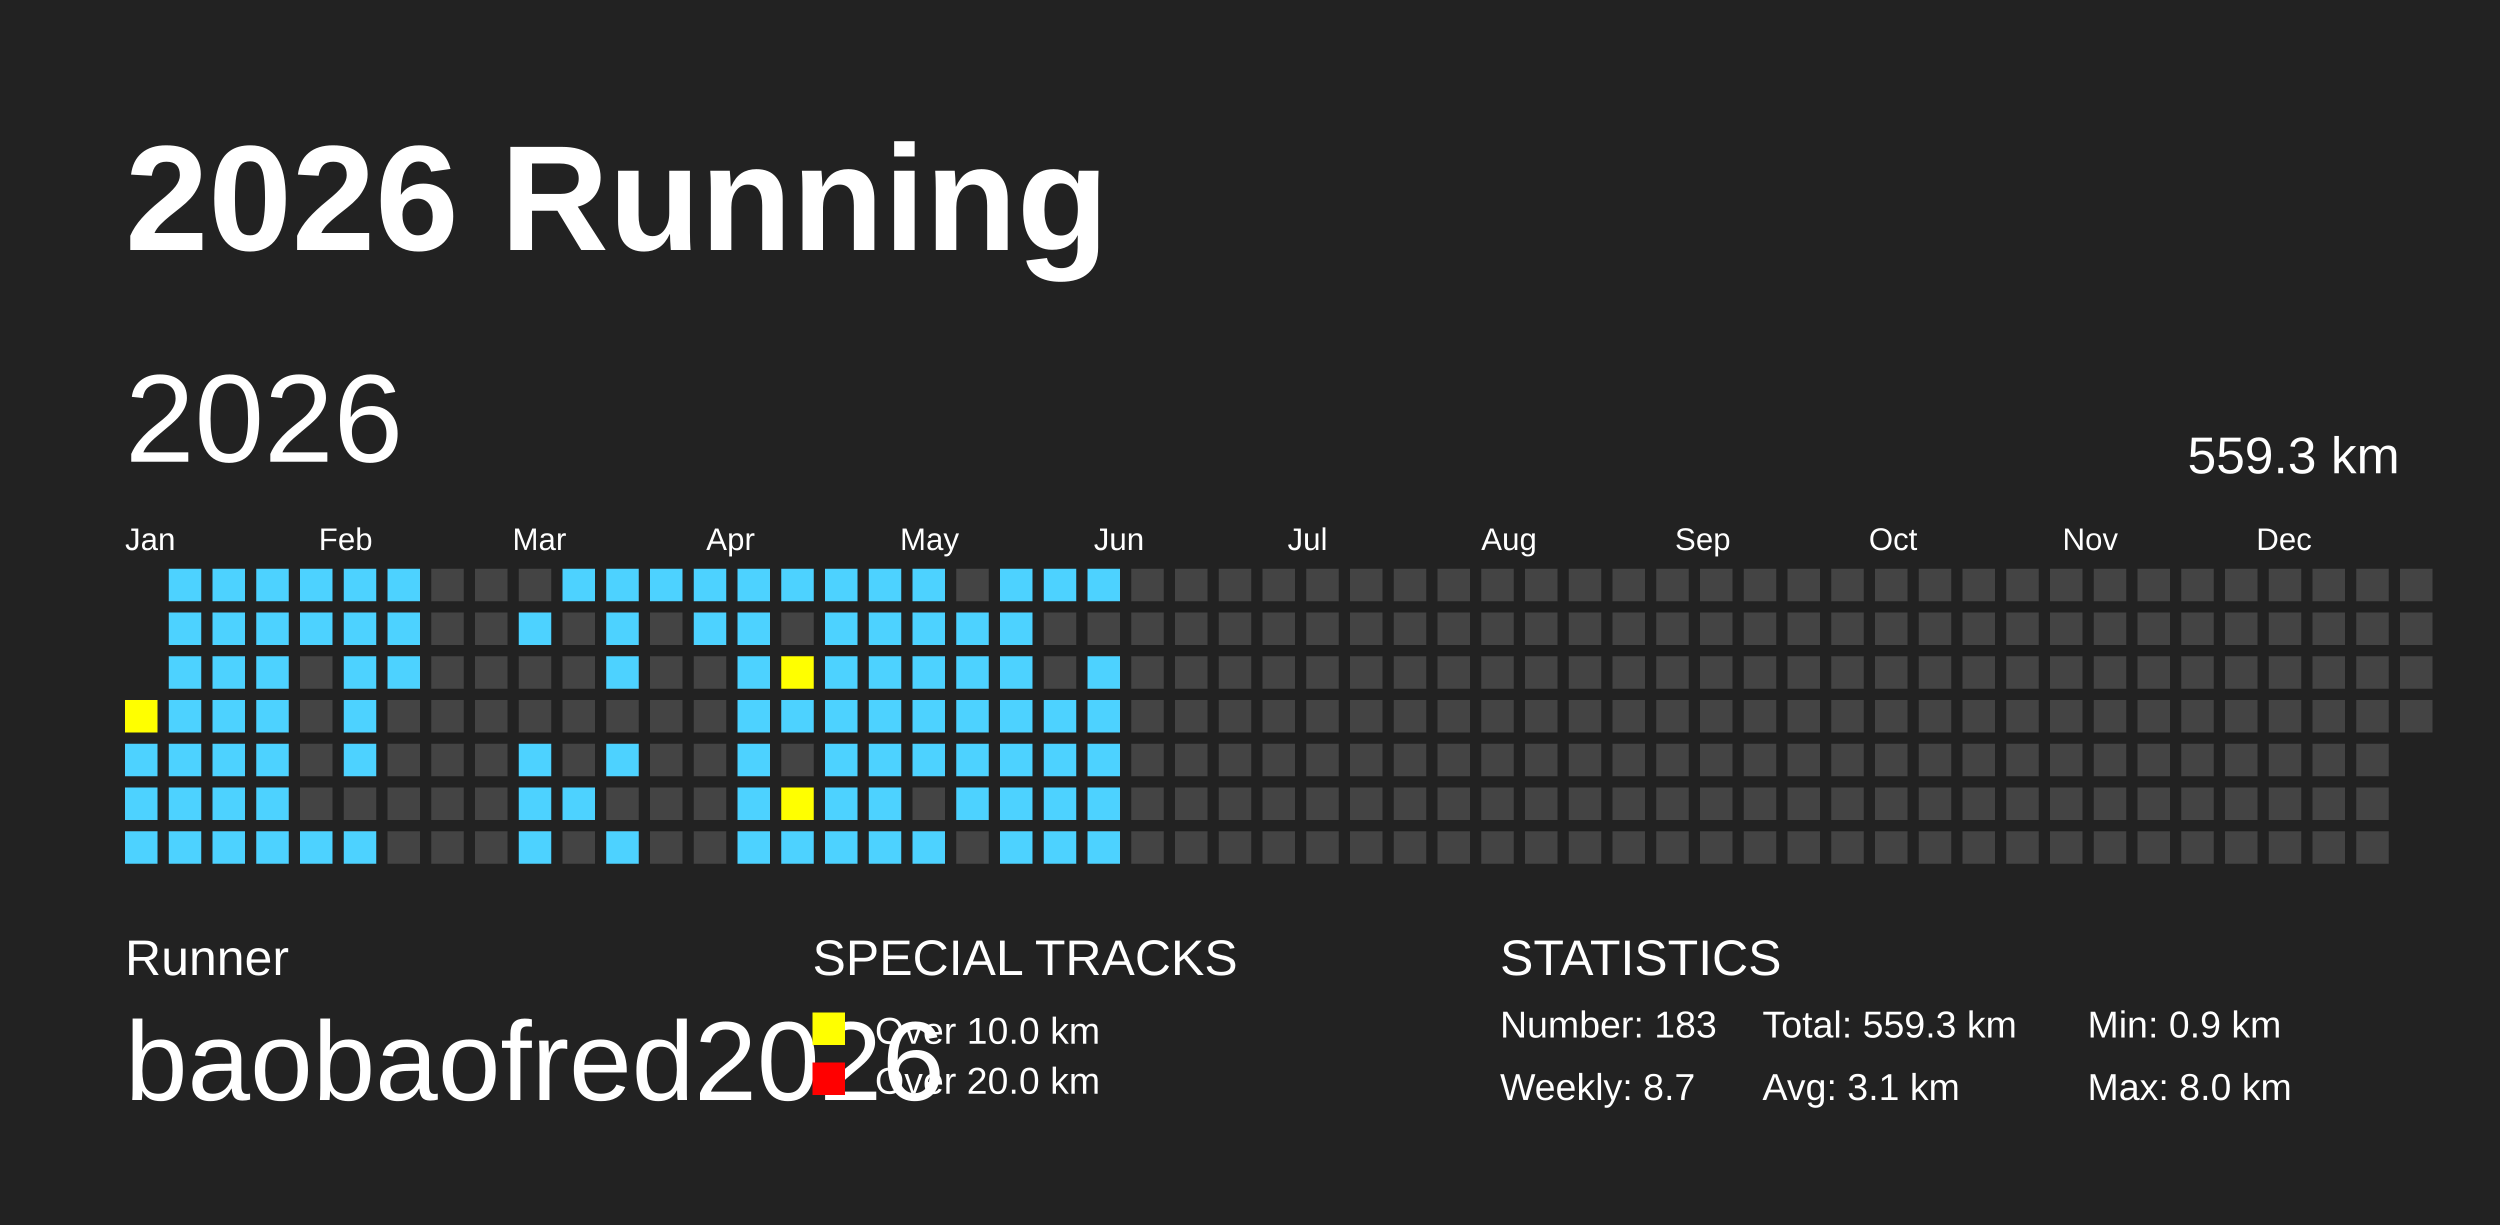
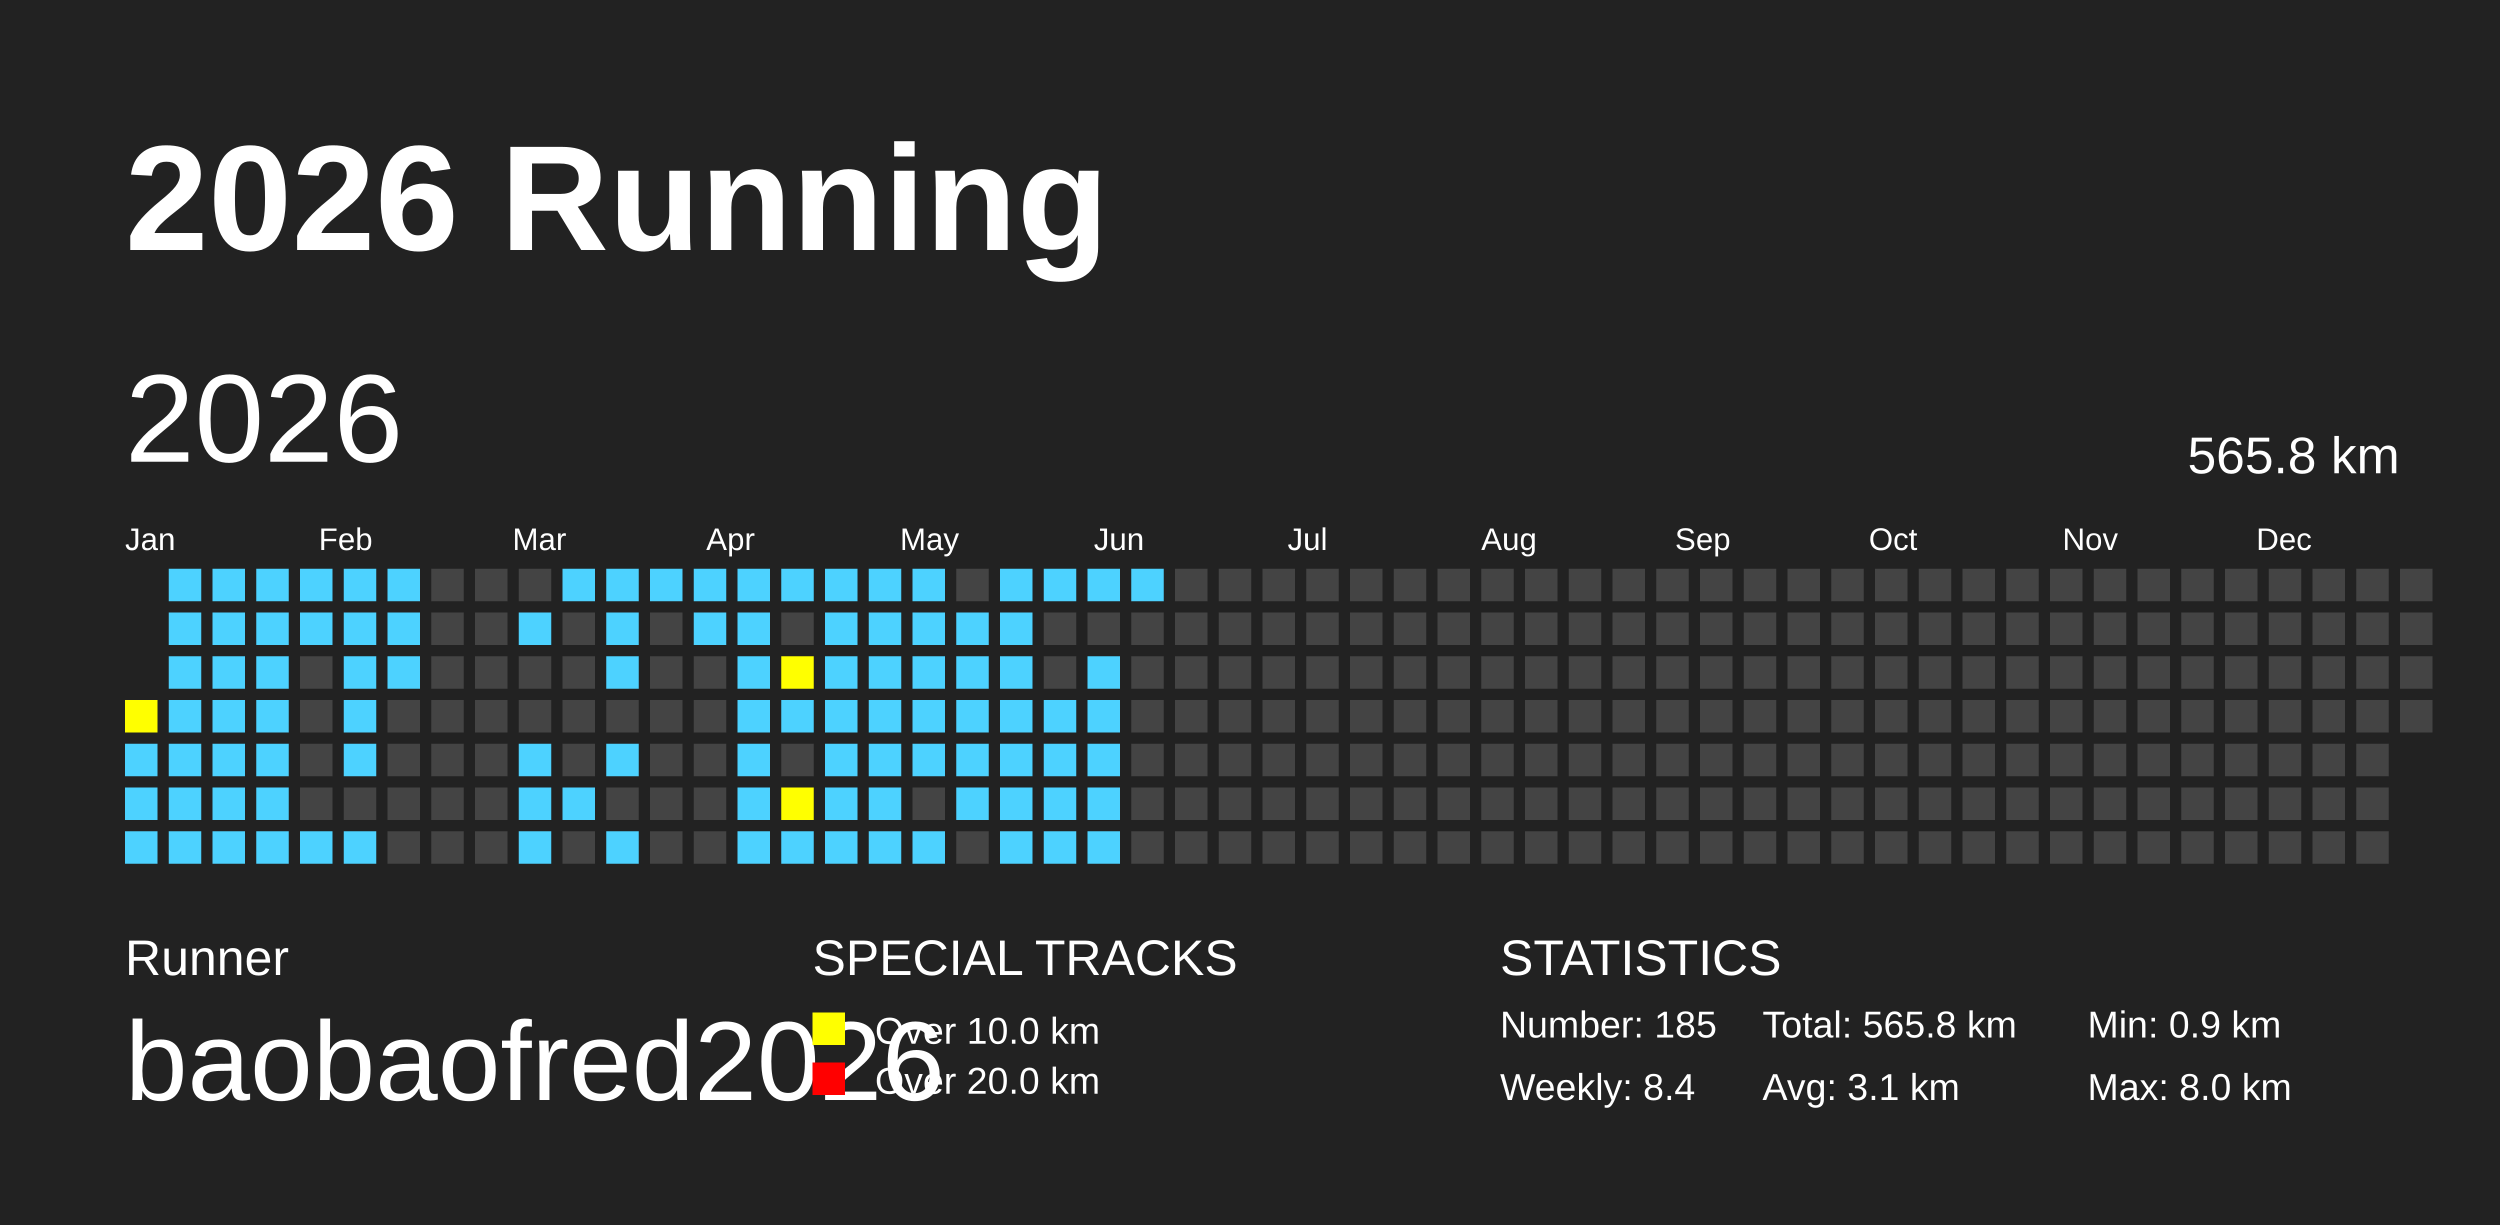
<svg xmlns="http://www.w3.org/2000/svg" baseProfile="full" height="98mm" version="1.1" viewBox="0,0,200,98" width="200mm">
  <defs />
  <rect fill="#222222" height="98" width="200" x="0" y="0" />
  <text fill="#FFFFFF" style="font-size:12px; font-family:Arial; font-weight:bold;" x="10" y="20">2026 Running</text>
  <text fill="#FFFFFF" style="font-size:4px; font-family:Arial" x="10" y="78">Runner</text>
  <text fill="#FFFFFF" style="font-size:9px; font-family:Arial" x="10" y="88">baobaofred2026</text>
  <text fill="#FFFFFF" style="font-size:4px; font-family:Arial" x="65" y="78">SPECIAL TRACKS</text>
  <rect fill="yellow" height="2.6" width="2.6" x="65" y="81" />
  <text fill="#FFFFFF" style="font-size:3px; font-family:Arial" x="70" y="83.5">Over 10.0 km</text>
  <rect fill="red" height="2.6" width="2.6" x="65" y="85" />
  <text fill="#FFFFFF" style="font-size:3px; font-family:Arial" x="70" y="87.5">Over 20.0 km</text>
  <text fill="#FFFFFF" style="font-size:4px; font-family:Arial" x="120" y="78">STATISTICS</text>
-   <text fill="#FFFFFF" style="font-size:3px; font-family:Arial" x="120" y="83">Number: 183</text>
-   <text fill="#FFFFFF" style="font-size:3px; font-family:Arial" x="120" y="88">Weekly: 8.7</text>
-   <text fill="#FFFFFF" style="font-size:3px; font-family:Arial" x="141" y="83">Total: 559.3 km</text>
+   <text fill="#FFFFFF" style="font-size:3px; font-family:Arial" x="120" y="83">Number: 185</text>
+   <text fill="#FFFFFF" style="font-size:3px; font-family:Arial" x="120" y="88">Weekly: 8.4</text>
+   <text fill="#FFFFFF" style="font-size:3px; font-family:Arial" x="141" y="83">Total: 565.8 km</text>
  <text fill="#FFFFFF" style="font-size:3px; font-family:Arial" x="141" y="88">Avg: 3.1 km</text>
  <text fill="#FFFFFF" style="font-size:3px; font-family:Arial" x="167" y="83">Min: 0.9 km</text>
  <text fill="#FFFFFF" style="font-size:3px; font-family:Arial" x="167" y="88">Max: 8.0 km</text>
  <text dominant-baseline="hanging" fill="#FFFFFF" style="font-size:10.0px; font-family:Arial;" x="10" y="30">2026</text>
-   <text dominant-baseline="hanging" fill="#FFFFFF" style="font-size:4.125px; font-family:Arial;" x="175" y="35">559.3 km</text>
+   <text dominant-baseline="hanging" fill="#FFFFFF" style="font-size:4.125px; font-family:Arial;" x="175" y="35">565.8 km</text>
  <text fill="#FFFFFF" style="font-size:2.5px; font-family:Arial" x="10.0" y="44">Jan</text>
  <text fill="#FFFFFF" style="font-size:2.5px; font-family:Arial" x="25.5" y="44">Feb</text>
  <text fill="#FFFFFF" style="font-size:2.5px; font-family:Arial" x="41.0" y="44">Mar</text>
  <text fill="#FFFFFF" style="font-size:2.5px; font-family:Arial" x="56.5" y="44">Apr</text>
  <text fill="#FFFFFF" style="font-size:2.5px; font-family:Arial" x="72.0" y="44">May</text>
  <text fill="#FFFFFF" style="font-size:2.5px; font-family:Arial" x="87.5" y="44">Jun</text>
  <text fill="#FFFFFF" style="font-size:2.5px; font-family:Arial" x="103.0" y="44">Jul</text>
  <text fill="#FFFFFF" style="font-size:2.5px; font-family:Arial" x="118.5" y="44">Aug</text>
  <text fill="#FFFFFF" style="font-size:2.5px; font-family:Arial" x="134.0" y="44">Sep</text>
  <text fill="#FFFFFF" style="font-size:2.5px; font-family:Arial" x="149.5" y="44">Oct</text>
  <text fill="#FFFFFF" style="font-size:2.5px; font-family:Arial" x="165.0" y="44">Nov</text>
  <text fill="#FFFFFF" style="font-size:2.5px; font-family:Arial" x="180.5" y="44">Dec</text>
  <rect fill="yellow" height="2.6" width="2.6" x="10.0" y="56.0" />
  <rect fill="#4DD2FF" height="2.6" width="2.6" x="10.0" y="59.5" />
  <rect fill="#4DD2FF" height="2.6" width="2.6" x="10.0" y="63.0" />
  <rect fill="#4DD2FF" height="2.6" width="2.6" x="10.0" y="66.5" />
  <rect fill="#4DD2FF" height="2.6" width="2.6" x="13.5" y="45.5" />
  <rect fill="#4DD2FF" height="2.6" width="2.6" x="13.5" y="49.0" />
  <rect fill="#4DD2FF" height="2.6" width="2.6" x="13.5" y="52.5" />
  <rect fill="#4DD2FF" height="2.6" width="2.6" x="13.5" y="56.0" />
  <rect fill="#4DD2FF" height="2.6" width="2.6" x="13.5" y="59.5" />
  <rect fill="#4DD2FF" height="2.6" width="2.6" x="13.5" y="63.0" />
  <rect fill="#4DD2FF" height="2.6" width="2.6" x="13.5" y="66.5" />
  <rect fill="#4DD2FF" height="2.6" width="2.6" x="17.0" y="45.5" />
  <rect fill="#4DD2FF" height="2.6" width="2.6" x="17.0" y="49.0" />
  <rect fill="#4DD2FF" height="2.6" width="2.6" x="17.0" y="52.5" />
  <rect fill="#4DD2FF" height="2.6" width="2.6" x="17.0" y="56.0" />
  <rect fill="#4DD2FF" height="2.6" width="2.6" x="17.0" y="59.5" />
  <rect fill="#4DD2FF" height="2.6" width="2.6" x="17.0" y="63.0" />
  <rect fill="#4DD2FF" height="2.6" width="2.6" x="17.0" y="66.5" />
  <rect fill="#4DD2FF" height="2.6" width="2.6" x="20.5" y="45.5" />
  <rect fill="#4DD2FF" height="2.6" width="2.6" x="20.5" y="49.0" />
  <rect fill="#4DD2FF" height="2.6" width="2.6" x="20.5" y="52.5" />
  <rect fill="#4DD2FF" height="2.6" width="2.6" x="20.5" y="56.0" />
  <rect fill="#4DD2FF" height="2.6" width="2.6" x="20.5" y="59.5" />
  <rect fill="#4DD2FF" height="2.6" width="2.6" x="20.5" y="63.0" />
  <rect fill="#4DD2FF" height="2.6" width="2.6" x="20.5" y="66.5" />
  <rect fill="#4DD2FF" height="2.6" width="2.6" x="24.0" y="45.5" />
  <rect fill="#4DD2FF" height="2.6" width="2.6" x="24.0" y="49.0" />
  <rect fill="#444444" height="2.6" width="2.6" x="24.0" y="52.5" />
  <rect fill="#444444" height="2.6" width="2.6" x="24.0" y="56.0" />
  <rect fill="#444444" height="2.6" width="2.6" x="24.0" y="59.5" />
  <rect fill="#444444" height="2.6" width="2.6" x="24.0" y="63.0" />
  <rect fill="#4DD2FF" height="2.6" width="2.6" x="24.0" y="66.5" />
  <rect fill="#4DD2FF" height="2.6" width="2.6" x="27.5" y="45.5" />
  <rect fill="#4DD2FF" height="2.6" width="2.6" x="27.5" y="49.0" />
  <rect fill="#4DD2FF" height="2.6" width="2.6" x="27.5" y="52.5" />
  <rect fill="#4DD2FF" height="2.6" width="2.6" x="27.5" y="56.0" />
  <rect fill="#4DD2FF" height="2.6" width="2.6" x="27.5" y="59.5" />
  <rect fill="#444444" height="2.6" width="2.6" x="27.5" y="63.0" />
  <rect fill="#4DD2FF" height="2.6" width="2.6" x="27.5" y="66.5" />
  <rect fill="#4DD2FF" height="2.6" width="2.6" x="31.0" y="45.5" />
  <rect fill="#4DD2FF" height="2.6" width="2.6" x="31.0" y="49.0" />
  <rect fill="#4DD2FF" height="2.6" width="2.6" x="31.0" y="52.5" />
  <rect fill="#444444" height="2.6" width="2.6" x="31.0" y="56.0" />
  <rect fill="#444444" height="2.6" width="2.6" x="31.0" y="59.5" />
  <rect fill="#444444" height="2.6" width="2.6" x="31.0" y="63.0" />
  <rect fill="#444444" height="2.6" width="2.6" x="31.0" y="66.5" />
  <rect fill="#444444" height="2.6" width="2.6" x="34.5" y="45.5" />
  <rect fill="#444444" height="2.6" width="2.6" x="34.5" y="49.0" />
  <rect fill="#444444" height="2.6" width="2.6" x="34.5" y="52.5" />
  <rect fill="#444444" height="2.6" width="2.6" x="34.5" y="56.0" />
  <rect fill="#444444" height="2.6" width="2.6" x="34.5" y="59.5" />
  <rect fill="#444444" height="2.6" width="2.6" x="34.5" y="63.0" />
  <rect fill="#444444" height="2.6" width="2.6" x="34.5" y="66.5" />
  <rect fill="#444444" height="2.6" width="2.6" x="38.0" y="45.5" />
  <rect fill="#444444" height="2.6" width="2.6" x="38.0" y="49.0" />
  <rect fill="#444444" height="2.6" width="2.6" x="38.0" y="52.5" />
  <rect fill="#444444" height="2.6" width="2.6" x="38.0" y="56.0" />
  <rect fill="#444444" height="2.6" width="2.6" x="38.0" y="59.5" />
  <rect fill="#444444" height="2.6" width="2.6" x="38.0" y="63.0" />
  <rect fill="#444444" height="2.6" width="2.6" x="38.0" y="66.5" />
  <rect fill="#444444" height="2.6" width="2.6" x="41.5" y="45.5" />
  <rect fill="#4DD2FF" height="2.6" width="2.6" x="41.5" y="49.0" />
  <rect fill="#444444" height="2.6" width="2.6" x="41.5" y="52.5" />
  <rect fill="#444444" height="2.6" width="2.6" x="41.5" y="56.0" />
  <rect fill="#4DD2FF" height="2.6" width="2.6" x="41.5" y="59.5" />
  <rect fill="#4DD2FF" height="2.6" width="2.6" x="41.5" y="63.0" />
  <rect fill="#4DD2FF" height="2.6" width="2.6" x="41.5" y="66.5" />
  <rect fill="#4DD2FF" height="2.6" width="2.6" x="45.0" y="45.5" />
  <rect fill="#444444" height="2.6" width="2.6" x="45.0" y="49.0" />
  <rect fill="#444444" height="2.6" width="2.6" x="45.0" y="52.5" />
  <rect fill="#444444" height="2.6" width="2.6" x="45.0" y="56.0" />
  <rect fill="#444444" height="2.6" width="2.6" x="45.0" y="59.5" />
  <rect fill="#4DD2FF" height="2.6" width="2.6" x="45.0" y="63.0" />
  <rect fill="#444444" height="2.6" width="2.6" x="45.0" y="66.5" />
  <rect fill="#4DD2FF" height="2.6" width="2.6" x="48.5" y="45.5" />
  <rect fill="#4DD2FF" height="2.6" width="2.6" x="48.5" y="49.0" />
  <rect fill="#4DD2FF" height="2.6" width="2.6" x="48.5" y="52.5" />
  <rect fill="#444444" height="2.6" width="2.6" x="48.5" y="56.0" />
  <rect fill="#4DD2FF" height="2.6" width="2.6" x="48.5" y="59.5" />
  <rect fill="#444444" height="2.6" width="2.6" x="48.5" y="63.0" />
  <rect fill="#4DD2FF" height="2.6" width="2.6" x="48.5" y="66.5" />
  <rect fill="#4DD2FF" height="2.6" width="2.6" x="52.0" y="45.5" />
  <rect fill="#444444" height="2.6" width="2.6" x="52.0" y="49.0" />
  <rect fill="#444444" height="2.6" width="2.6" x="52.0" y="52.5" />
  <rect fill="#444444" height="2.6" width="2.6" x="52.0" y="56.0" />
  <rect fill="#444444" height="2.6" width="2.6" x="52.0" y="59.5" />
  <rect fill="#444444" height="2.6" width="2.6" x="52.0" y="63.0" />
  <rect fill="#444444" height="2.6" width="2.6" x="52.0" y="66.5" />
  <rect fill="#4DD2FF" height="2.6" width="2.6" x="55.5" y="45.5" />
  <rect fill="#4DD2FF" height="2.6" width="2.6" x="55.5" y="49.0" />
  <rect fill="#444444" height="2.6" width="2.6" x="55.5" y="52.5" />
  <rect fill="#444444" height="2.6" width="2.6" x="55.5" y="56.0" />
  <rect fill="#444444" height="2.6" width="2.6" x="55.5" y="59.5" />
  <rect fill="#444444" height="2.6" width="2.6" x="55.5" y="63.0" />
  <rect fill="#444444" height="2.6" width="2.6" x="55.5" y="66.5" />
  <rect fill="#4DD2FF" height="2.6" width="2.6" x="59.0" y="45.5" />
  <rect fill="#4DD2FF" height="2.6" width="2.6" x="59.0" y="49.0" />
  <rect fill="#4DD2FF" height="2.6" width="2.6" x="59.0" y="52.5" />
  <rect fill="#4DD2FF" height="2.6" width="2.6" x="59.0" y="56.0" />
  <rect fill="#4DD2FF" height="2.6" width="2.6" x="59.0" y="59.5" />
  <rect fill="#4DD2FF" height="2.6" width="2.6" x="59.0" y="63.0" />
  <rect fill="#4DD2FF" height="2.6" width="2.6" x="59.0" y="66.5" />
  <rect fill="#4DD2FF" height="2.6" width="2.6" x="62.5" y="45.5" />
  <rect fill="#444444" height="2.6" width="2.6" x="62.5" y="49.0" />
  <rect fill="yellow" height="2.6" width="2.6" x="62.5" y="52.5" />
  <rect fill="#4DD2FF" height="2.6" width="2.6" x="62.5" y="56.0" />
  <rect fill="#444444" height="2.6" width="2.6" x="62.5" y="59.5" />
  <rect fill="yellow" height="2.6" width="2.6" x="62.5" y="63.0" />
  <rect fill="#4DD2FF" height="2.6" width="2.6" x="62.5" y="66.5" />
  <rect fill="#4DD2FF" height="2.6" width="2.6" x="66.0" y="45.5" />
  <rect fill="#4DD2FF" height="2.6" width="2.6" x="66.0" y="49.0" />
  <rect fill="#4DD2FF" height="2.6" width="2.6" x="66.0" y="52.5" />
  <rect fill="#4DD2FF" height="2.6" width="2.6" x="66.0" y="56.0" />
  <rect fill="#4DD2FF" height="2.6" width="2.6" x="66.0" y="59.5" />
  <rect fill="#4DD2FF" height="2.6" width="2.6" x="66.0" y="63.0" />
  <rect fill="#4DD2FF" height="2.6" width="2.6" x="66.0" y="66.5" />
  <rect fill="#4DD2FF" height="2.6" width="2.6" x="69.5" y="45.5" />
  <rect fill="#4DD2FF" height="2.6" width="2.6" x="69.5" y="49.0" />
  <rect fill="#4DD2FF" height="2.6" width="2.6" x="69.5" y="52.5" />
  <rect fill="#4DD2FF" height="2.6" width="2.6" x="69.5" y="56.0" />
  <rect fill="#4DD2FF" height="2.6" width="2.6" x="69.5" y="59.5" />
  <rect fill="#4DD2FF" height="2.6" width="2.6" x="69.5" y="63.0" />
  <rect fill="#4DD2FF" height="2.6" width="2.6" x="69.5" y="66.5" />
  <rect fill="#4DD2FF" height="2.6" width="2.6" x="73.0" y="45.5" />
  <rect fill="#4DD2FF" height="2.6" width="2.6" x="73.0" y="49.0" />
  <rect fill="#4DD2FF" height="2.6" width="2.6" x="73.0" y="52.5" />
  <rect fill="#4DD2FF" height="2.6" width="2.6" x="73.0" y="56.0" />
  <rect fill="#4DD2FF" height="2.6" width="2.6" x="73.0" y="59.5" />
  <rect fill="#444444" height="2.6" width="2.6" x="73.0" y="63.0" />
  <rect fill="#4DD2FF" height="2.6" width="2.6" x="73.0" y="66.5" />
  <rect fill="#444444" height="2.6" width="2.6" x="76.5" y="45.5" />
  <rect fill="#4DD2FF" height="2.6" width="2.6" x="76.5" y="49.0" />
  <rect fill="#4DD2FF" height="2.6" width="2.6" x="76.5" y="52.5" />
  <rect fill="#4DD2FF" height="2.6" width="2.6" x="76.5" y="56.0" />
  <rect fill="#4DD2FF" height="2.6" width="2.6" x="76.5" y="59.5" />
  <rect fill="#4DD2FF" height="2.6" width="2.6" x="76.5" y="63.0" />
  <rect fill="#444444" height="2.6" width="2.6" x="76.5" y="66.5" />
  <rect fill="#4DD2FF" height="2.6" width="2.6" x="80.0" y="45.5" />
  <rect fill="#4DD2FF" height="2.6" width="2.6" x="80.0" y="49.0" />
  <rect fill="#4DD2FF" height="2.6" width="2.6" x="80.0" y="52.5" />
  <rect fill="#4DD2FF" height="2.6" width="2.6" x="80.0" y="56.0" />
  <rect fill="#4DD2FF" height="2.6" width="2.6" x="80.0" y="59.5" />
  <rect fill="#4DD2FF" height="2.6" width="2.6" x="80.0" y="63.0" />
  <rect fill="#4DD2FF" height="2.6" width="2.6" x="80.0" y="66.5" />
  <rect fill="#4DD2FF" height="2.6" width="2.6" x="83.5" y="45.5" />
  <rect fill="#444444" height="2.6" width="2.6" x="83.5" y="49.0" />
  <rect fill="#444444" height="2.6" width="2.6" x="83.5" y="52.5" />
  <rect fill="#4DD2FF" height="2.6" width="2.6" x="83.5" y="56.0" />
  <rect fill="#4DD2FF" height="2.6" width="2.6" x="83.5" y="59.5" />
  <rect fill="#4DD2FF" height="2.6" width="2.6" x="83.5" y="63.0" />
  <rect fill="#4DD2FF" height="2.6" width="2.6" x="83.5" y="66.5" />
  <rect fill="#4DD2FF" height="2.6" width="2.6" x="87.0" y="45.5" />
  <rect fill="#444444" height="2.6" width="2.6" x="87.0" y="49.0" />
  <rect fill="#4DD2FF" height="2.6" width="2.6" x="87.0" y="52.5" />
  <rect fill="#4DD2FF" height="2.6" width="2.6" x="87.0" y="56.0" />
  <rect fill="#4DD2FF" height="2.6" width="2.6" x="87.0" y="59.5" />
  <rect fill="#4DD2FF" height="2.6" width="2.6" x="87.0" y="63.0" />
  <rect fill="#4DD2FF" height="2.6" width="2.6" x="87.0" y="66.5" />
-   <rect fill="#444444" height="2.6" width="2.6" x="90.5" y="45.5" />
+   <rect fill="#4DD2FF" height="2.6" width="2.6" x="90.5" y="45.5" />
  <rect fill="#444444" height="2.6" width="2.6" x="90.5" y="49.0" />
  <rect fill="#444444" height="2.6" width="2.6" x="90.5" y="52.5" />
  <rect fill="#444444" height="2.6" width="2.6" x="90.5" y="56.0" />
  <rect fill="#444444" height="2.6" width="2.6" x="90.5" y="59.5" />
  <rect fill="#444444" height="2.6" width="2.6" x="90.5" y="63.0" />
  <rect fill="#444444" height="2.6" width="2.6" x="90.5" y="66.5" />
  <rect fill="#444444" height="2.6" width="2.6" x="94.0" y="45.5" />
  <rect fill="#444444" height="2.6" width="2.6" x="94.0" y="49.0" />
  <rect fill="#444444" height="2.6" width="2.6" x="94.0" y="52.5" />
  <rect fill="#444444" height="2.6" width="2.6" x="94.0" y="56.0" />
  <rect fill="#444444" height="2.6" width="2.6" x="94.0" y="59.5" />
  <rect fill="#444444" height="2.6" width="2.6" x="94.0" y="63.0" />
  <rect fill="#444444" height="2.6" width="2.6" x="94.0" y="66.5" />
  <rect fill="#444444" height="2.6" width="2.6" x="97.5" y="45.5" />
  <rect fill="#444444" height="2.6" width="2.6" x="97.5" y="49.0" />
  <rect fill="#444444" height="2.6" width="2.6" x="97.5" y="52.5" />
  <rect fill="#444444" height="2.6" width="2.6" x="97.5" y="56.0" />
  <rect fill="#444444" height="2.6" width="2.6" x="97.5" y="59.5" />
  <rect fill="#444444" height="2.6" width="2.6" x="97.5" y="63.0" />
  <rect fill="#444444" height="2.6" width="2.6" x="97.5" y="66.5" />
  <rect fill="#444444" height="2.6" width="2.6" x="101.0" y="45.5" />
  <rect fill="#444444" height="2.6" width="2.6" x="101.0" y="49.0" />
  <rect fill="#444444" height="2.6" width="2.6" x="101.0" y="52.5" />
  <rect fill="#444444" height="2.6" width="2.6" x="101.0" y="56.0" />
  <rect fill="#444444" height="2.6" width="2.6" x="101.0" y="59.5" />
  <rect fill="#444444" height="2.6" width="2.6" x="101.0" y="63.0" />
  <rect fill="#444444" height="2.6" width="2.6" x="101.0" y="66.5" />
  <rect fill="#444444" height="2.6" width="2.6" x="104.5" y="45.5" />
  <rect fill="#444444" height="2.6" width="2.6" x="104.5" y="49.0" />
  <rect fill="#444444" height="2.6" width="2.6" x="104.5" y="52.5" />
  <rect fill="#444444" height="2.6" width="2.6" x="104.5" y="56.0" />
  <rect fill="#444444" height="2.6" width="2.6" x="104.5" y="59.5" />
  <rect fill="#444444" height="2.6" width="2.6" x="104.5" y="63.0" />
  <rect fill="#444444" height="2.6" width="2.6" x="104.5" y="66.5" />
  <rect fill="#444444" height="2.6" width="2.6" x="108.0" y="45.5" />
  <rect fill="#444444" height="2.6" width="2.6" x="108.0" y="49.0" />
  <rect fill="#444444" height="2.6" width="2.6" x="108.0" y="52.5" />
  <rect fill="#444444" height="2.6" width="2.6" x="108.0" y="56.0" />
  <rect fill="#444444" height="2.6" width="2.6" x="108.0" y="59.5" />
  <rect fill="#444444" height="2.6" width="2.6" x="108.0" y="63.0" />
  <rect fill="#444444" height="2.6" width="2.6" x="108.0" y="66.5" />
  <rect fill="#444444" height="2.6" width="2.6" x="111.5" y="45.5" />
  <rect fill="#444444" height="2.6" width="2.6" x="111.5" y="49.0" />
  <rect fill="#444444" height="2.6" width="2.6" x="111.5" y="52.5" />
  <rect fill="#444444" height="2.6" width="2.6" x="111.5" y="56.0" />
  <rect fill="#444444" height="2.6" width="2.6" x="111.5" y="59.5" />
  <rect fill="#444444" height="2.6" width="2.6" x="111.5" y="63.0" />
  <rect fill="#444444" height="2.6" width="2.6" x="111.5" y="66.5" />
  <rect fill="#444444" height="2.6" width="2.6" x="115.0" y="45.5" />
  <rect fill="#444444" height="2.6" width="2.6" x="115.0" y="49.0" />
  <rect fill="#444444" height="2.6" width="2.6" x="115.0" y="52.5" />
  <rect fill="#444444" height="2.6" width="2.6" x="115.0" y="56.0" />
  <rect fill="#444444" height="2.6" width="2.6" x="115.0" y="59.5" />
  <rect fill="#444444" height="2.6" width="2.6" x="115.0" y="63.0" />
  <rect fill="#444444" height="2.6" width="2.6" x="115.0" y="66.5" />
  <rect fill="#444444" height="2.6" width="2.6" x="118.5" y="45.5" />
  <rect fill="#444444" height="2.6" width="2.6" x="118.5" y="49.0" />
  <rect fill="#444444" height="2.6" width="2.6" x="118.5" y="52.5" />
  <rect fill="#444444" height="2.6" width="2.6" x="118.5" y="56.0" />
  <rect fill="#444444" height="2.6" width="2.6" x="118.5" y="59.5" />
  <rect fill="#444444" height="2.6" width="2.6" x="118.5" y="63.0" />
  <rect fill="#444444" height="2.6" width="2.6" x="118.5" y="66.5" />
  <rect fill="#444444" height="2.6" width="2.6" x="122.0" y="45.5" />
  <rect fill="#444444" height="2.6" width="2.6" x="122.0" y="49.0" />
  <rect fill="#444444" height="2.6" width="2.6" x="122.0" y="52.5" />
  <rect fill="#444444" height="2.6" width="2.6" x="122.0" y="56.0" />
  <rect fill="#444444" height="2.6" width="2.6" x="122.0" y="59.5" />
  <rect fill="#444444" height="2.6" width="2.6" x="122.0" y="63.0" />
  <rect fill="#444444" height="2.6" width="2.6" x="122.0" y="66.5" />
  <rect fill="#444444" height="2.6" width="2.6" x="125.5" y="45.5" />
  <rect fill="#444444" height="2.6" width="2.6" x="125.5" y="49.0" />
  <rect fill="#444444" height="2.6" width="2.6" x="125.5" y="52.5" />
  <rect fill="#444444" height="2.6" width="2.6" x="125.5" y="56.0" />
  <rect fill="#444444" height="2.6" width="2.6" x="125.5" y="59.5" />
  <rect fill="#444444" height="2.6" width="2.6" x="125.5" y="63.0" />
  <rect fill="#444444" height="2.6" width="2.6" x="125.5" y="66.5" />
  <rect fill="#444444" height="2.6" width="2.6" x="129.0" y="45.5" />
  <rect fill="#444444" height="2.6" width="2.6" x="129.0" y="49.0" />
  <rect fill="#444444" height="2.6" width="2.6" x="129.0" y="52.5" />
  <rect fill="#444444" height="2.6" width="2.6" x="129.0" y="56.0" />
  <rect fill="#444444" height="2.6" width="2.6" x="129.0" y="59.5" />
  <rect fill="#444444" height="2.6" width="2.6" x="129.0" y="63.0" />
  <rect fill="#444444" height="2.6" width="2.6" x="129.0" y="66.5" />
  <rect fill="#444444" height="2.6" width="2.6" x="132.5" y="45.5" />
  <rect fill="#444444" height="2.6" width="2.6" x="132.5" y="49.0" />
  <rect fill="#444444" height="2.6" width="2.6" x="132.5" y="52.5" />
  <rect fill="#444444" height="2.6" width="2.6" x="132.5" y="56.0" />
  <rect fill="#444444" height="2.6" width="2.6" x="132.5" y="59.5" />
  <rect fill="#444444" height="2.6" width="2.6" x="132.5" y="63.0" />
  <rect fill="#444444" height="2.6" width="2.6" x="132.5" y="66.5" />
  <rect fill="#444444" height="2.6" width="2.6" x="136.0" y="45.5" />
  <rect fill="#444444" height="2.6" width="2.6" x="136.0" y="49.0" />
  <rect fill="#444444" height="2.6" width="2.6" x="136.0" y="52.5" />
  <rect fill="#444444" height="2.6" width="2.6" x="136.0" y="56.0" />
  <rect fill="#444444" height="2.6" width="2.6" x="136.0" y="59.5" />
  <rect fill="#444444" height="2.6" width="2.6" x="136.0" y="63.0" />
  <rect fill="#444444" height="2.6" width="2.6" x="136.0" y="66.5" />
  <rect fill="#444444" height="2.6" width="2.6" x="139.5" y="45.5" />
  <rect fill="#444444" height="2.6" width="2.6" x="139.5" y="49.0" />
  <rect fill="#444444" height="2.6" width="2.6" x="139.5" y="52.5" />
  <rect fill="#444444" height="2.6" width="2.6" x="139.5" y="56.0" />
  <rect fill="#444444" height="2.6" width="2.6" x="139.5" y="59.5" />
  <rect fill="#444444" height="2.6" width="2.6" x="139.5" y="63.0" />
  <rect fill="#444444" height="2.6" width="2.6" x="139.5" y="66.5" />
  <rect fill="#444444" height="2.6" width="2.6" x="143.0" y="45.5" />
  <rect fill="#444444" height="2.6" width="2.6" x="143.0" y="49.0" />
  <rect fill="#444444" height="2.6" width="2.6" x="143.0" y="52.5" />
  <rect fill="#444444" height="2.6" width="2.6" x="143.0" y="56.0" />
  <rect fill="#444444" height="2.6" width="2.6" x="143.0" y="59.5" />
  <rect fill="#444444" height="2.6" width="2.6" x="143.0" y="63.0" />
  <rect fill="#444444" height="2.6" width="2.6" x="143.0" y="66.5" />
  <rect fill="#444444" height="2.6" width="2.6" x="146.5" y="45.5" />
  <rect fill="#444444" height="2.6" width="2.6" x="146.5" y="49.0" />
  <rect fill="#444444" height="2.6" width="2.6" x="146.5" y="52.5" />
  <rect fill="#444444" height="2.6" width="2.6" x="146.5" y="56.0" />
  <rect fill="#444444" height="2.6" width="2.6" x="146.5" y="59.5" />
  <rect fill="#444444" height="2.6" width="2.6" x="146.5" y="63.0" />
  <rect fill="#444444" height="2.6" width="2.6" x="146.5" y="66.5" />
  <rect fill="#444444" height="2.6" width="2.6" x="150.0" y="45.5" />
  <rect fill="#444444" height="2.6" width="2.6" x="150.0" y="49.0" />
  <rect fill="#444444" height="2.6" width="2.6" x="150.0" y="52.5" />
  <rect fill="#444444" height="2.6" width="2.6" x="150.0" y="56.0" />
  <rect fill="#444444" height="2.6" width="2.6" x="150.0" y="59.5" />
  <rect fill="#444444" height="2.6" width="2.6" x="150.0" y="63.0" />
  <rect fill="#444444" height="2.6" width="2.6" x="150.0" y="66.5" />
  <rect fill="#444444" height="2.6" width="2.6" x="153.5" y="45.5" />
  <rect fill="#444444" height="2.6" width="2.6" x="153.5" y="49.0" />
  <rect fill="#444444" height="2.6" width="2.6" x="153.5" y="52.5" />
  <rect fill="#444444" height="2.6" width="2.6" x="153.5" y="56.0" />
  <rect fill="#444444" height="2.6" width="2.6" x="153.5" y="59.5" />
  <rect fill="#444444" height="2.6" width="2.6" x="153.5" y="63.0" />
  <rect fill="#444444" height="2.6" width="2.6" x="153.5" y="66.5" />
  <rect fill="#444444" height="2.6" width="2.6" x="157.0" y="45.5" />
  <rect fill="#444444" height="2.6" width="2.6" x="157.0" y="49.0" />
  <rect fill="#444444" height="2.6" width="2.6" x="157.0" y="52.5" />
  <rect fill="#444444" height="2.6" width="2.6" x="157.0" y="56.0" />
  <rect fill="#444444" height="2.6" width="2.6" x="157.0" y="59.5" />
  <rect fill="#444444" height="2.6" width="2.6" x="157.0" y="63.0" />
  <rect fill="#444444" height="2.6" width="2.6" x="157.0" y="66.5" />
  <rect fill="#444444" height="2.6" width="2.6" x="160.5" y="45.5" />
  <rect fill="#444444" height="2.6" width="2.6" x="160.5" y="49.0" />
  <rect fill="#444444" height="2.6" width="2.6" x="160.5" y="52.5" />
  <rect fill="#444444" height="2.6" width="2.6" x="160.5" y="56.0" />
  <rect fill="#444444" height="2.6" width="2.6" x="160.5" y="59.5" />
  <rect fill="#444444" height="2.6" width="2.6" x="160.5" y="63.0" />
  <rect fill="#444444" height="2.6" width="2.6" x="160.5" y="66.5" />
  <rect fill="#444444" height="2.6" width="2.6" x="164.0" y="45.5" />
  <rect fill="#444444" height="2.6" width="2.6" x="164.0" y="49.0" />
  <rect fill="#444444" height="2.6" width="2.6" x="164.0" y="52.5" />
  <rect fill="#444444" height="2.6" width="2.6" x="164.0" y="56.0" />
  <rect fill="#444444" height="2.6" width="2.6" x="164.0" y="59.5" />
  <rect fill="#444444" height="2.6" width="2.6" x="164.0" y="63.0" />
  <rect fill="#444444" height="2.6" width="2.6" x="164.0" y="66.5" />
  <rect fill="#444444" height="2.6" width="2.6" x="167.5" y="45.5" />
  <rect fill="#444444" height="2.6" width="2.6" x="167.5" y="49.0" />
  <rect fill="#444444" height="2.6" width="2.6" x="167.5" y="52.5" />
  <rect fill="#444444" height="2.6" width="2.6" x="167.5" y="56.0" />
  <rect fill="#444444" height="2.6" width="2.6" x="167.5" y="59.5" />
  <rect fill="#444444" height="2.6" width="2.6" x="167.5" y="63.0" />
  <rect fill="#444444" height="2.6" width="2.6" x="167.5" y="66.5" />
  <rect fill="#444444" height="2.6" width="2.6" x="171.0" y="45.5" />
  <rect fill="#444444" height="2.6" width="2.6" x="171.0" y="49.0" />
  <rect fill="#444444" height="2.6" width="2.6" x="171.0" y="52.5" />
  <rect fill="#444444" height="2.6" width="2.6" x="171.0" y="56.0" />
  <rect fill="#444444" height="2.6" width="2.6" x="171.0" y="59.5" />
  <rect fill="#444444" height="2.6" width="2.6" x="171.0" y="63.0" />
  <rect fill="#444444" height="2.6" width="2.6" x="171.0" y="66.5" />
  <rect fill="#444444" height="2.6" width="2.6" x="174.5" y="45.5" />
  <rect fill="#444444" height="2.6" width="2.6" x="174.5" y="49.0" />
  <rect fill="#444444" height="2.6" width="2.6" x="174.5" y="52.5" />
  <rect fill="#444444" height="2.6" width="2.6" x="174.5" y="56.0" />
  <rect fill="#444444" height="2.6" width="2.6" x="174.5" y="59.5" />
  <rect fill="#444444" height="2.6" width="2.6" x="174.5" y="63.0" />
  <rect fill="#444444" height="2.6" width="2.6" x="174.5" y="66.5" />
  <rect fill="#444444" height="2.6" width="2.6" x="178.0" y="45.5" />
  <rect fill="#444444" height="2.6" width="2.6" x="178.0" y="49.0" />
  <rect fill="#444444" height="2.6" width="2.6" x="178.0" y="52.5" />
  <rect fill="#444444" height="2.6" width="2.6" x="178.0" y="56.0" />
  <rect fill="#444444" height="2.6" width="2.6" x="178.0" y="59.5" />
  <rect fill="#444444" height="2.6" width="2.6" x="178.0" y="63.0" />
  <rect fill="#444444" height="2.6" width="2.6" x="178.0" y="66.5" />
  <rect fill="#444444" height="2.6" width="2.6" x="181.5" y="45.5" />
  <rect fill="#444444" height="2.6" width="2.6" x="181.5" y="49.0" />
  <rect fill="#444444" height="2.6" width="2.6" x="181.5" y="52.5" />
  <rect fill="#444444" height="2.6" width="2.6" x="181.5" y="56.0" />
  <rect fill="#444444" height="2.6" width="2.6" x="181.5" y="59.5" />
  <rect fill="#444444" height="2.6" width="2.6" x="181.5" y="63.0" />
  <rect fill="#444444" height="2.6" width="2.6" x="181.5" y="66.5" />
  <rect fill="#444444" height="2.6" width="2.6" x="185.0" y="45.5" />
  <rect fill="#444444" height="2.6" width="2.6" x="185.0" y="49.0" />
  <rect fill="#444444" height="2.6" width="2.6" x="185.0" y="52.5" />
  <rect fill="#444444" height="2.6" width="2.6" x="185.0" y="56.0" />
  <rect fill="#444444" height="2.6" width="2.6" x="185.0" y="59.5" />
  <rect fill="#444444" height="2.6" width="2.6" x="185.0" y="63.0" />
  <rect fill="#444444" height="2.6" width="2.6" x="185.0" y="66.5" />
  <rect fill="#444444" height="2.6" width="2.6" x="188.5" y="45.5" />
  <rect fill="#444444" height="2.6" width="2.6" x="188.5" y="49.0" />
  <rect fill="#444444" height="2.6" width="2.6" x="188.5" y="52.5" />
  <rect fill="#444444" height="2.6" width="2.6" x="188.5" y="56.0" />
  <rect fill="#444444" height="2.6" width="2.6" x="188.5" y="59.5" />
  <rect fill="#444444" height="2.6" width="2.6" x="188.5" y="63.0" />
  <rect fill="#444444" height="2.6" width="2.6" x="188.5" y="66.5" />
  <rect fill="#444444" height="2.6" width="2.6" x="192.0" y="45.5" />
  <rect fill="#444444" height="2.6" width="2.6" x="192.0" y="49.0" />
  <rect fill="#444444" height="2.6" width="2.6" x="192.0" y="52.5" />
  <rect fill="#444444" height="2.6" width="2.6" x="192.0" y="56.0" />
</svg>
